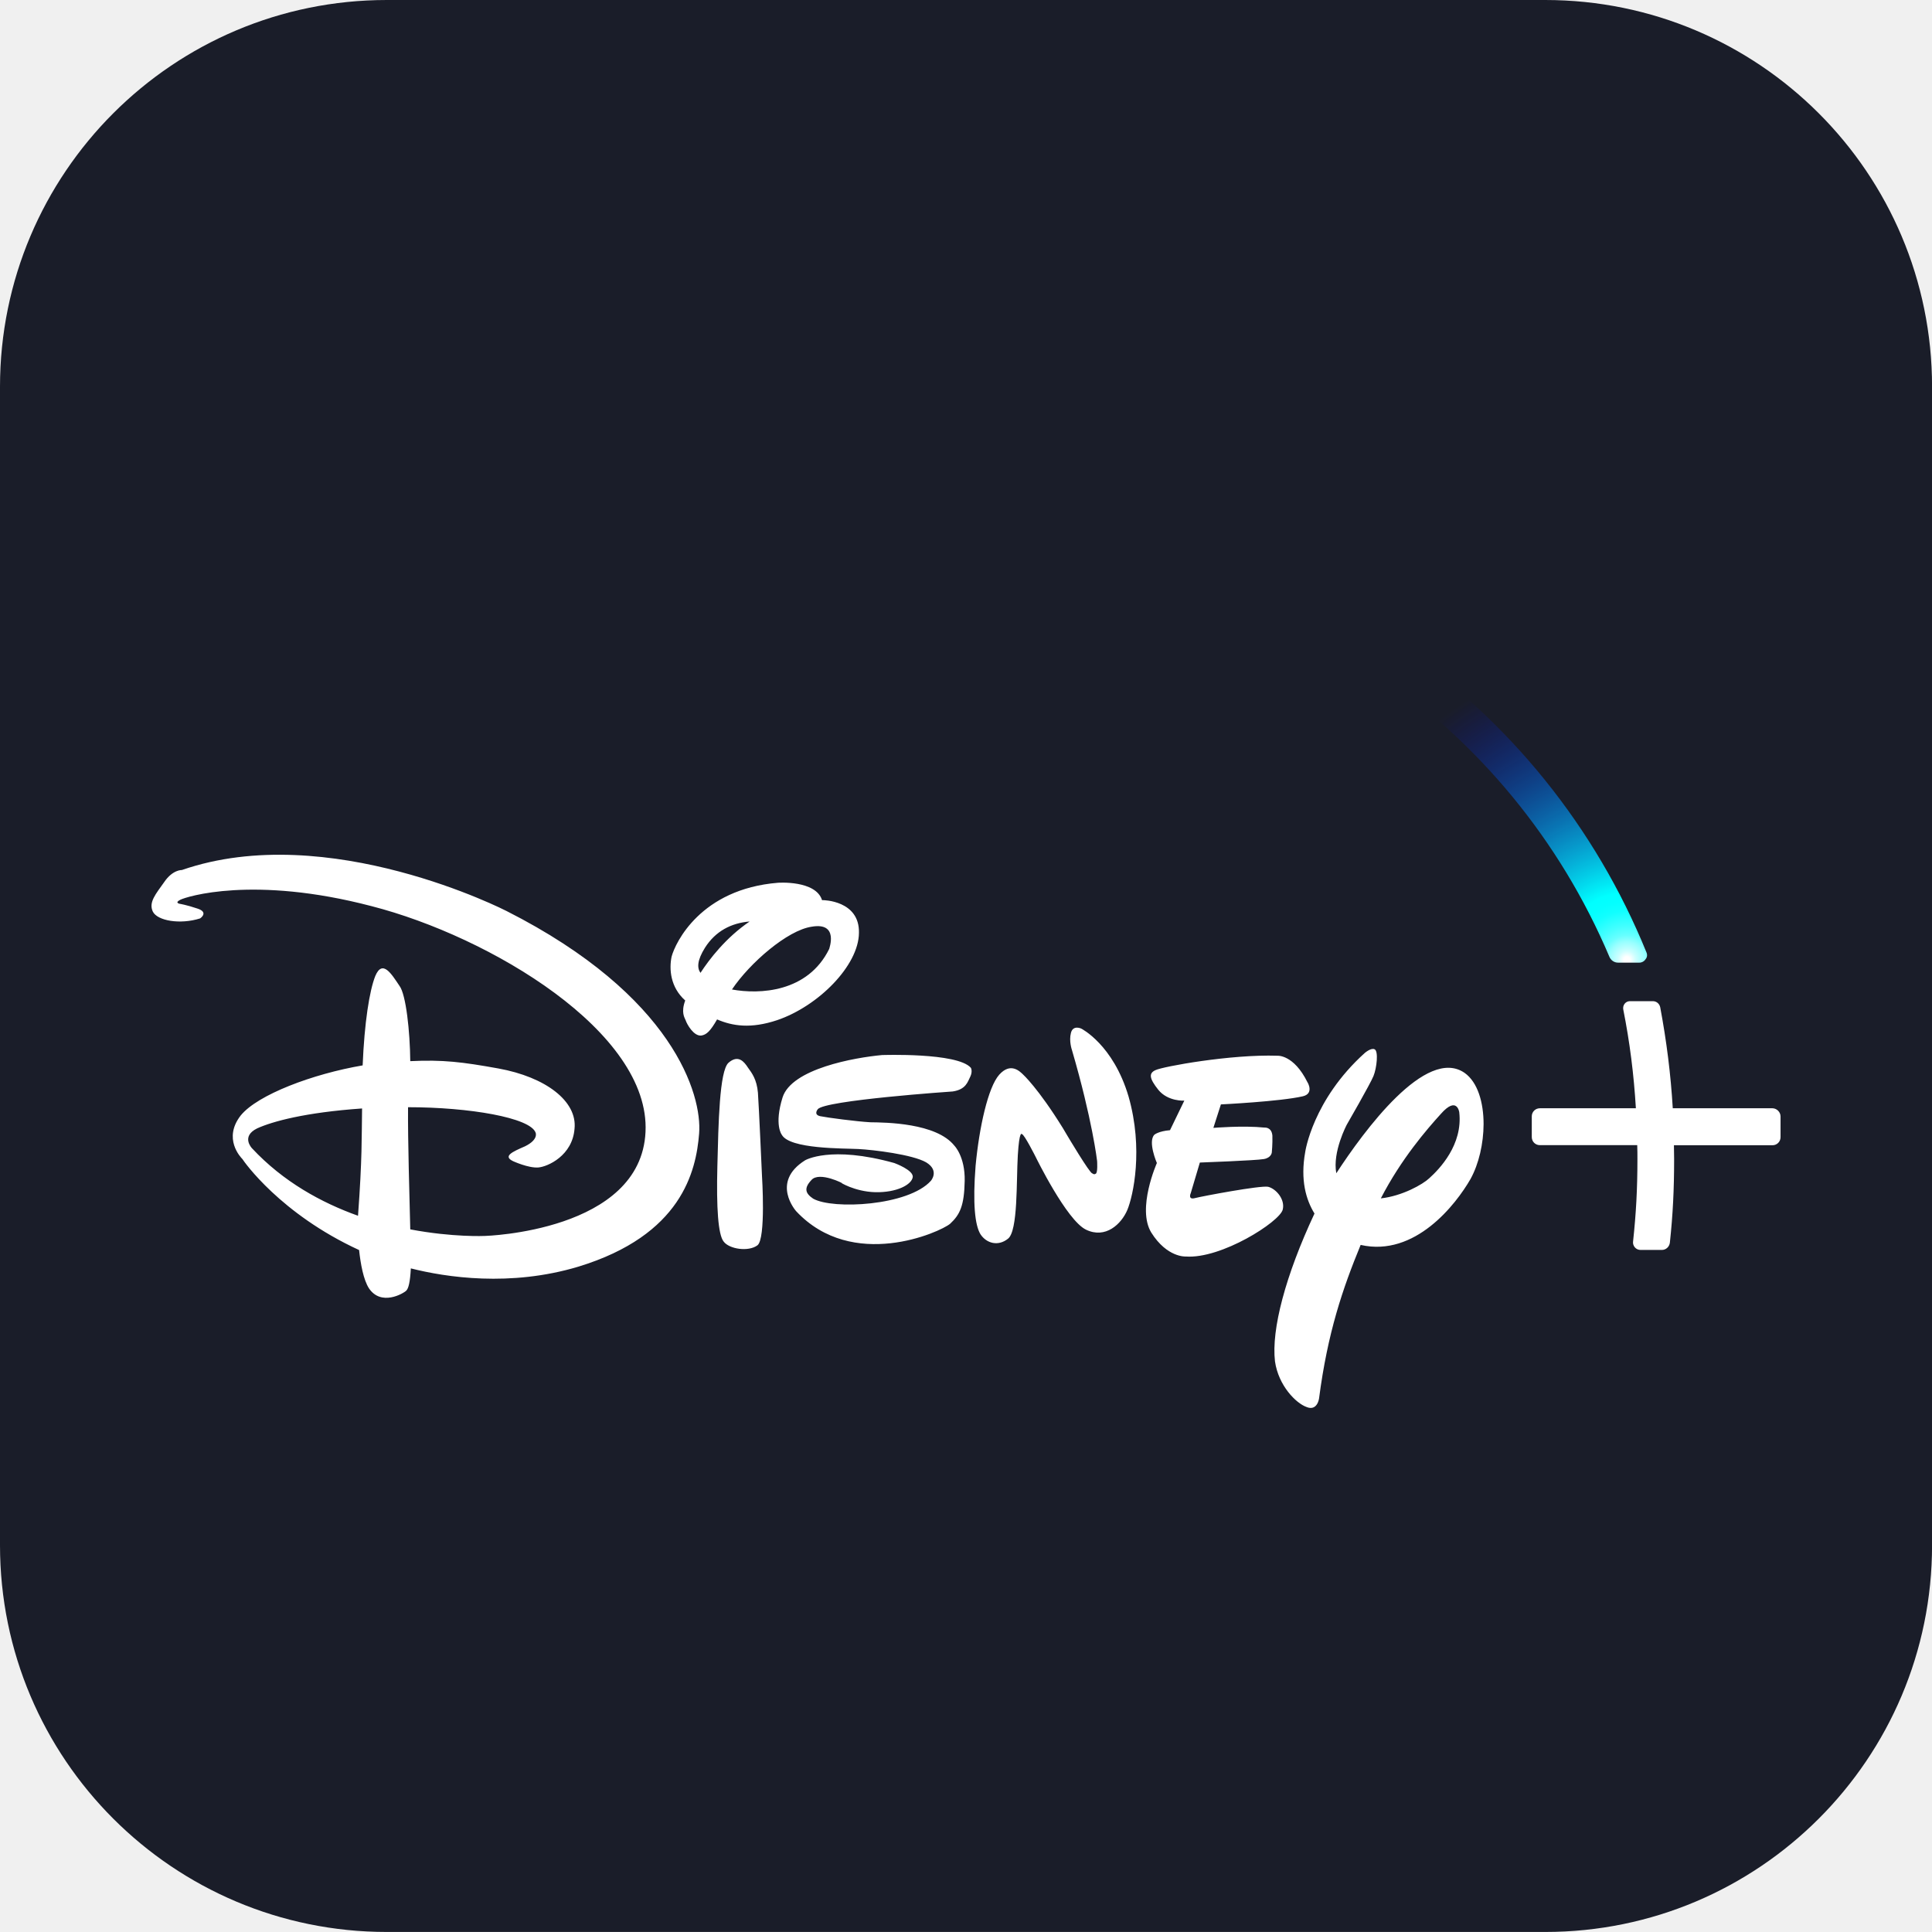
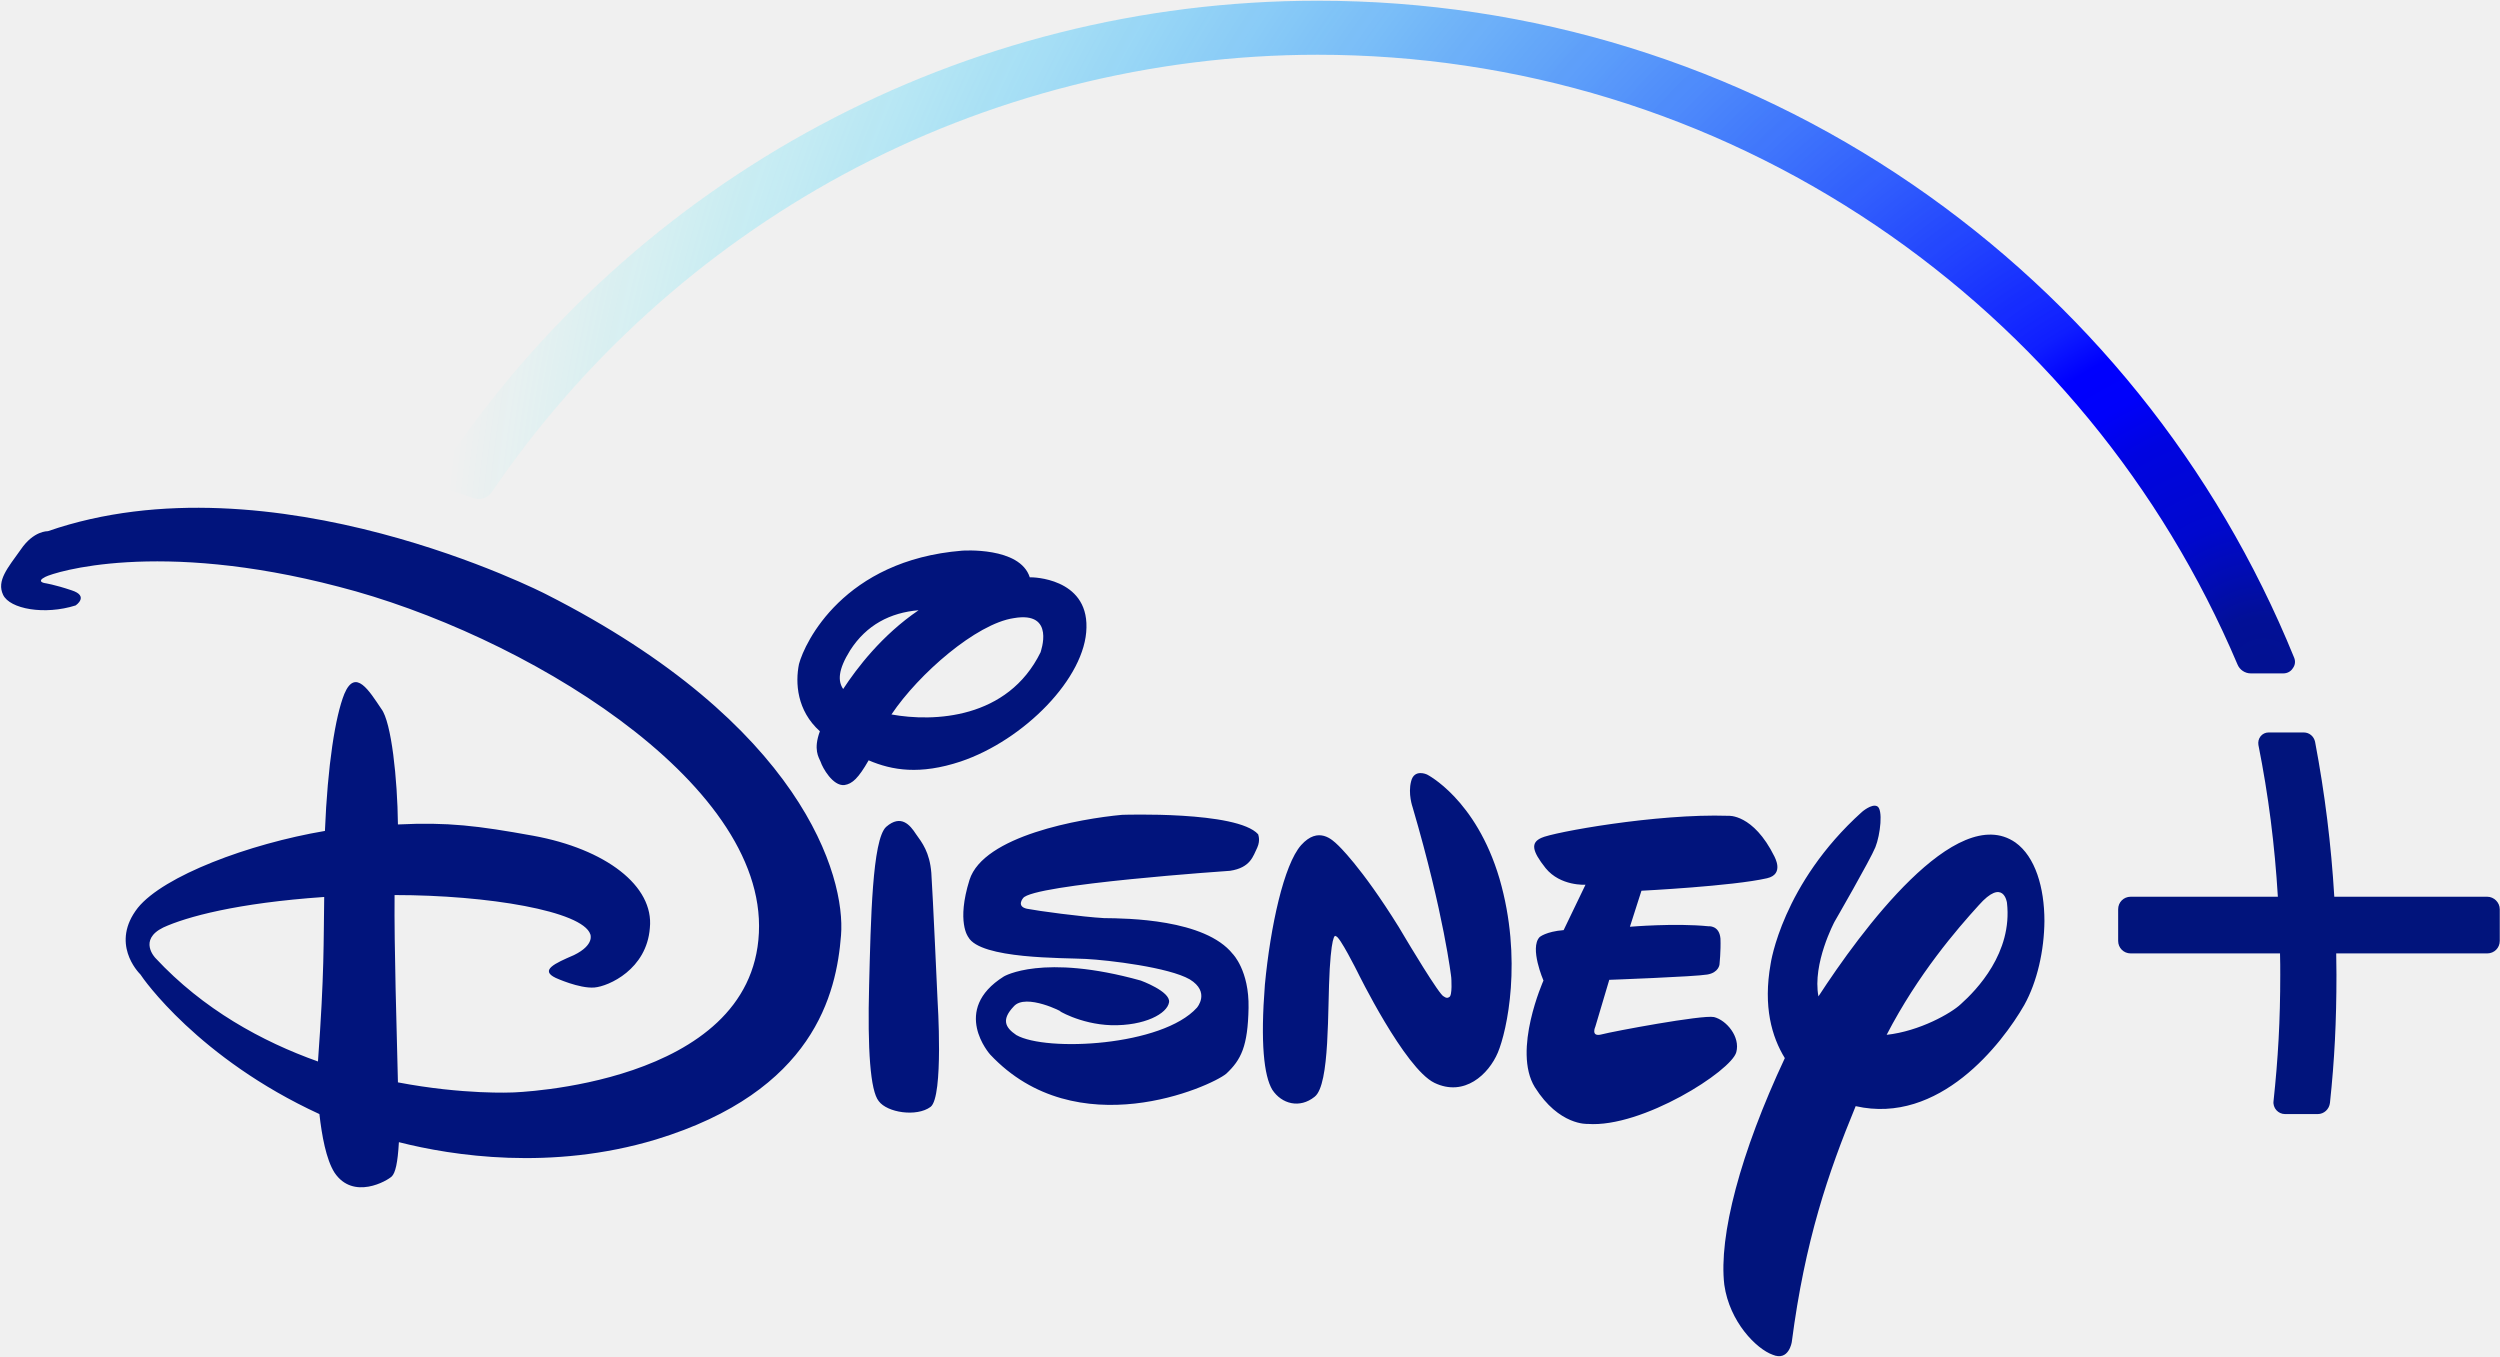
- <svg xmlns="http://www.w3.org/2000/svg" xml:space="preserve" viewBox="0 0 512 512">
-   <path d="M1528.8 1160.5H382.7C171.3 1160.5 0 1056.5 0 928.2V232.3C0 104 171.3 0 382.7 0h1146.1c211.3 0 382.7 104 382.7 232.3v695.9c0 128.3-171.4 232.3-382.7 232.3" style="fill:#1a1d29" transform="scale(.26786 .44118)" />
-   <g transform="translate(-95.61 11.412)scale(.25593)">
-     <path d="M1722.6 1090.6c-23.3 5.4-84.8 8.4-84.8 8.4l-7.8 24.3s30.6-2.6 53-.3c0 0 7.3-.8 8.1 8.3.3 8.4-.6 17.5-.6 17.5s-.5 5.5-8.3 6.8c-8.4 1.5-66.2 3.6-66.2 3.6l-9.4 31.6s-3.4 7.3 4.4 5.2c7.3-1.9 67.8-13.3 75.7-11.7 8.4 2.1 17.8 13.3 15.1 23.7-3.2 12.6-63.6 51.2-100.4 48.5 0 0-19.3 1.3-35.7-24.8-15.2-24.8 5.8-72 5.8-72s-9.6-22.1-2.6-29.3c0 0 4.2-3.7 16.2-4.7l14.8-30.6s-16.9 1.1-26.9-11.2c-9.4-11.8-10.1-17.2-2.9-20.4 7.6-3.7 77.8-16.5 126.1-14.9 0 0 16.9-1.6 31.3 27.6 0-.2 7.1 11.6-4.9 14.4m-181.7 117.7c-6.2 14.6-22.5 30.2-42.8 20.4-20.1-9.7-52-75.1-52-75.1s-12.2-24.3-14.4-23.8c0 0-2.6-4.7-4.2 21.9s.3 78.3-10.2 86.4c-10.1 8.1-22.2 4.9-28.5-4.7-5.7-9.4-8.1-31.8-5-71 3.7-39.2 12.8-81.1 24.5-94.2 11.7-13 21.1-3.6 24.6-.2 0 0 15.6 14.1 41.3 55.6l4.5 7.6s23.3 39.2 25.8 39.1c0 0 1.9 1.8 3.6.5 2.4-.6 1.5-13.3 1.5-13.3s-4.9-42.6-26.1-115c0 0-3.2-9.1-1-17.5 2.1-8.6 10.7-4.5 10.7-4.5s33.1 16.5 49 70.4c15.5 54.3 4.8 102.8-1.3 117.4M1378.4 1070c-2.8 5.5-4.4 13.5-18.3 15.6 0 0-133.4 9.1-139.8 18.5 0 0-4.7 5.5 2.6 7.1 7.3 1.5 37.5 5.5 52 6.3 15.6.2 68.1.6 86.9 24.2 0 0 11.2 11.2 10.7 36.5-.5 25.9-5 35-15.1 44.4-10.5 8.8-101 49.3-159.4-13 0 0-26.9-30 9.2-52.7 0 0 26.1-15.7 92.4 2.8 0 0 20.1 7.3 19.1 14.6-1.1 7.8-16.5 16.1-38.9 15.6-21.7-.6-37.6-11-34.5-9.4 2.9 1.1-23.3-12.6-31.5-3.2-8.1 8.6-6.2 13.9 1.8 19.3 20.3 11.5 98.6 7.5 121.9-18.5 0 0 9.2-10.5-4.9-19.1-14.1-8.1-54.5-13-70.2-13.8-15.1-.8-71.2.2-79.3-14.8 0 0-8.1-10.1.8-38.6 9.4-29.8 74.7-41.3 103-43.9 0 0 77.7-2.8 91.9 13.1.1-.1 2.1 3.6-.4 9m-220.5 174.9c-9.4 7-29.3 3.9-35-3.9-5.7-7-7.6-34.7-6.5-78.1 1.1-43.9 2.1-98.4 11.5-107 10.1-8.8 16.2-1.1 20.1 4.9 4.2 5.8 9.2 12.3 10.4 26.1 1 13.8 4.2 86.1 4.2 86.1s4.2 65.1-4.7 71.9m20.3-233.1c-27.4 9.1-46.2 6-62.1-.8-7 12.2-11 15.9-16.4 16.7-7.8.8-14.8-11.7-16.1-15.7-1.3-3.1-5-8.3-.5-20.6-15.6-13.9-16.7-32.8-14.1-45.4 3.9-14.6 30.2-70 110.1-76.5 0 0 39.1-2.9 45.7 18h1.1s37.9.2 37.1 33.9c-.3 33.8-42 75.9-84.8 90.4m-74.6-75.1c-8.1 13-8.4 20.8-4.7 26.1 9.2-14.1 26.1-36.3 50.9-53.2-19.1 1.6-35.2 9.9-46.2 27.1M1214 915c-25.1 3.7-64 37.5-82.5 65 28.4 5.2 78.5 3.2 100.7-42-.2 0 10.5-28-18.2-23m682.3 261.2c-15.1 26.3-57.4 81.1-113.8 68.3-18.6 45.2-34.2 90.8-43.1 159.2 0 0-1.9 13.3-13 8.6-10.9-3.9-29-22.1-32.6-47.2-3.9-33.1 10.9-89 40.9-153.1-8.8-14.3-14.8-34.7-9.6-63.7 0 0 7.6-53.8 61.6-102.5 0 0 6.5-5.7 10.2-3.9 4.2 1.8 2.3 19.3-1.1 27.7s-27.6 50.3-27.6 50.3-15.1 28.2-10.9 50.4c28.4-43.6 92.9-131.7 132.9-103.9 13.5 9.6 19.6 30.5 19.6 53-.1 20-4.8 41-13.5 56.8m-11.7-69.1s-2.3-17.3-19.1 1.8c-14.6 16.1-40.9 46.4-62.1 87.4 22.2-2.4 43.6-14.6 50.1-20.8 10.5-9.4 35-34.7 31.1-68.4m-787.1 22.1c-3.1 39.2-18.2 105.2-125 137.8-70.5 21.2-137.2 11-173.5 1.8-.8 14.4-2.4 20.6-4.7 23-3.1 3.1-26.1 16.4-38.7-2.4-5.7-8.9-8.6-25.1-10.2-39.6-81.7-37.6-119.3-91.8-120.8-94.2-1.8-1.8-20.4-21.2-1.8-45.1 17.5-21.6 74.7-43.1 126.3-51.9 1.8-44.1 7-77.3 13.1-92.6 7.5-17.7 16.9-1.8 25 10.2 6.8 8.9 10.9 47.3 11.2 78 33.7-1.6 53.7.8 91.3 7.6 49 8.9 81.7 33.9 78.8 62.3-2.1 27.9-27.7 39.4-37.5 40.2-10.2.8-26.1-6.5-26.1-6.5-10.9-5.2-.8-9.7 12.3-15.4 14.3-7 11-14.1 11-14.1-5.4-15.6-68.9-26.4-132.1-26.4-.3 34.9 1.5 92.7 2.3 126.5 44.3 8.4 77.3 6.8 77.3 6.8s161.5-4.5 166.3-107.7c5-103.3-161-202.3-283.7-233.8-122.6-32.1-192-9.7-198-6.6-6.5 3.2-.5 4.2-.5 4.2s6.6 1 18.2 4.9c12.2 3.9 2.8 10.2 2.8 10.2-20.9 6.6-44.4 2.4-49-7.1-4.5-9.6 3.1-18.2 11.8-30.5 8.8-13 18.3-12.5 18.3-12.5 151.6-52.5 336.3 42.5 336.3 42.5 173 87.7 202.5 190.5 199.3 230.4m-457.6-5.4c-17.2 8.4-5.4 20.6-5.4 20.6 32.3 34.7 72 56.4 109.8 69.9 4.4-59.8 3.7-80.9 4.2-111.1-59 4.1-93 13.5-108.6 20.6m1577.4-12.3v21.4c0 4.7-3.7 8.4-8.4 8.4h-102c0 5.4.2 10.1.2 14.4 0 31.6-1.3 57.4-4.4 86.4-.5 4.4-4.1 7.6-8.3 7.6h-22.1c-2.3 0-4.4-1-5.8-2.6s-2.3-3.9-1.9-6.2c3.1-28.9 4.5-54.3 4.5-85.3 0-4.5 0-9.2-.2-14.4h-100.8c-4.7 0-8.4-3.7-8.4-8.4v-21.4c0-4.7 3.7-8.4 8.4-8.4h99.4c-2.1-34.9-6.3-68.4-13.1-102.5-.3-2.1.2-4.2 1.5-5.8s3.2-2.6 5.4-2.6h23.8c3.7 0 6.8 2.6 7.6 6.3 6.6 35.2 10.9 69.4 13 104.6H2209c4.4.1 8.3 3.9 8.3 8.5" style="fill:#fff" />
-     <path d="M854.3 828.9h-.2m-1.1.1c-.5 0-1-.2-1.5-.2.5.2 1 .2 1.5.2h.5zm0 0c-.5 0-1-.2-1.5-.2.5.2 1 .2 1.5.2h.5z" style="fill:none" />
-     <radialGradient id="a" cx="177.767" cy="2503.001" r=".795" gradientTransform="matrix(396.8546 0 0 -396.8548 -68489.953 994279.25)" gradientUnits="userSpaceOnUse">
-       <stop offset="0" style="stop-color:#fff" />
-       <stop offset=".01" style="stop-color:#fff" />
-       <stop offset=".03" style="stop-color:#cbffff" />
-       <stop offset=".06" style="stop-color:#96ffff" />
-       <stop offset=".08" style="stop-color:#68ffff" />
-       <stop offset=".11" style="stop-color:#43ffff" />
-       <stop offset=".14" style="stop-color:#25ffff" />
-       <stop offset=".16" style="stop-color:#1ff" />
-       <stop offset=".19" style="stop-color:#04ffff" />
-       <stop offset=".22" style="stop-color:#0ff" />
-       <stop offset="1" style="stop-color:#00f;stop-opacity:0" />
-     </radialGradient>
-     <path d="M2078.5 941.7c-52.7-129.5-141.7-240-257.5-319.4-118.5-81.2-257.5-124.2-401.8-124.2-238.7 0-460.1 118.5-592.3 317.1-1.5 2.1-1.8 4.9-1 7.3.8 2.6 2.8 4.4 5.2 5.2l18.5 6.3c1.1.3 2.3.5 3.2.5 3.4 0 6.6-1.8 8.6-4.5 60.6-89.2 142.7-163.3 237.4-214.5 97.8-52.9 208.5-80.9 320.2-80.9 135.1 0 265.3 39.9 376.8 115.1 108.8 73.4 193.3 176.1 244.3 296.5 1.5 3.6 5 6 8.9 6h22.1c2.6 0 5-1.3 6.3-3.4 1.8-2 2.1-4.6 1.1-7.1M853 829c-.5 0-1-.2-1.5-.3q.75.3 1.5.3h.3zm1191.6 120.4c.5.3 1 .6 1.5.8-.5-.4-1-.5-1.5-.8" style="fill:url(#a)" />
+ <svg xmlns="http://www.w3.org/2000/svg" width="1041px" height="565px" viewBox="0 0 1041 565" version="1.1">
+   <g id="Layer_1">
+     <g id="group">
+       <g id="group-1">
+         <g id="group-2">
+           <path id="Path" d="M735.8 365.7 C721.4 369 683.5 370.9 683.5 370.9 L678.7 385.9 C678.7 385.9 697.6 384.3 711.4 385.7 711.4 385.7 715.9 385.2 716.4 390.8 716.6 396 716 401.6 716 401.6 716 401.6 715.7 405 710.9 405.8 705.7 406.7 670.1 408 670.1 408 L664.3 427.5 C664.3 427.5 662.2 432 667 430.7 671.5 429.5 708.8 422.5 713.7 423.5 718.9 424.8 724.7 431.7 723 438.1 721 445.9 683.8 469.7 661.1 468 661.1 468 649.2 468.8 639.1 452.7 629.7 437.4 642.7 408.3 642.7 408.3 642.7 408.3 636.8 394.7 641.1 390.2 641.1 390.2 643.7 387.9 651.1 387.3 L660.2 368.4 C660.2 368.4 649.8 369.1 643.6 361.5 637.8 354.2 637.4 350.9 641.8 348.9 646.5 346.6 689.8 338.7 719.6 339.7 719.6 339.7 730 338.7 738.9 356.7 738.8 356.7 743.2 364 735.8 365.7 Z M623.7 438.3 C619.9 447.3 609.8 456.9 597.3 450.9 584.9 444.9 565.2 404.6 565.2 404.6 565.2 404.6 557.7 389.6 556.3 389.9 556.3 389.9 554.7 387 553.7 403.4 552.7 419.8 553.9 451.7 547.4 456.7 541.2 461.7 533.7 459.7 529.8 453.8 526.3 448 524.8 434.2 526.7 410 529 385.8 534.6 360 541.8 351.9 549 343.9 554.8 349.7 557 351.8 557 351.8 566.6 360.5 582.5 386.1 L585.3 390.8 C585.3 390.8 599.7 415 601.2 414.9 601.2 414.9 602.4 416 603.4 415.2 604.9 414.8 604.3 407 604.3 407 604.3 407 601.3 380.7 588.2 336.1 588.2 336.1 586.2 330.5 587.6 325.3 588.9 320 594.2 322.5 594.2 322.5 594.2 322.5 614.6 332.7 624.4 365.9 634.1 399.4 627.5 429.3 623.7 438.3 Z M523.5 353 C521.8 356.4 520.8 361.3 512.2 362.6 512.2 362.6 429.9 368.2 426 374 426 374 423.1 377.4 427.6 378.4 432.1 379.3 450.7 381.8 459.7 382.3 469.3 382.4 501.7 382.7 513.3 397.2 513.3 397.2 520.2 404.1 519.9 419.7 519.6 435.7 516.8 441.3 510.6 447.1 504.1 452.5 448.3 477.5 412.3 439.1 412.3 439.1 395.7 420.6 418 406.6 418 406.6 434.1 396.9 475 408.3 475 408.3 487.4 412.8 486.8 417.3 486.1 422.1 476.6 427.2 462.8 426.9 449.4 426.5 439.6 420.1 441.5 421.1 443.3 421.8 427.1 413.3 422.1 419.1 417.1 424.4 418.3 427.7 423.2 431 435.7 438.1 484 435.6 498.4 419.6 498.4 419.6 504.1 413.1 495.4 407.8 486.7 402.8 461.8 399.8 452.1 399.3 442.8 398.8 408.2 399.4 403.2 390.2 403.2 390.2 398.2 384 403.7 366.4 409.5 348 449.8 340.9 467.2 339.3 467.2 339.3 515.1 337.6 523.9 347.4 523.8 347.4 525 349.7 523.5 353 Z M387.5 460.9 C381.7 465.2 369.4 463.3 365.9 458.5 362.4 454.2 361.2 437.1 361.9 410.3 362.6 383.2 363.2 349.6 369 344.3 375.2 338.9 379 343.6 381.4 347.3 384 350.9 387.1 354.9 387.8 363.4 388.4 371.9 390.4 416.5 390.4 416.5 390.4 416.5 393 456.7 387.5 460.9 Z M400 317.1 C383.1 322.7 371.5 320.8 361.7 316.6 357.4 324.1 354.9 326.4 351.6 326.9 346.8 327.4 342.5 319.7 341.7 317.2 340.9 315.3 338.6 312.1 341.4 304.5 331.8 295.9 331.1 284.3 332.7 276.5 335.1 267.5 351.3 233.3 400.6 229.3 400.6 229.3 424.7 227.5 428.8 240.4 L429.5 240.4 C429.5 240.4 452.9 240.5 452.4 261.3 452.1 282.2 426.4 308.2 400 317.1 Z M354 270.8 C349 278.8 348.8 283.6 351.1 286.9 356.8 278.2 367.2 264.5 382.5 254.1 370.7 255.1 360.8 260.2 354 270.8 Z M422.1 257.4 C406.6 259.7 382.6 280.5 371.2 297.5 388.7 300.7 419.6 299.5 433.3 271.6 433.2 271.6 439.8 254.3 422.1 257.4 Z M842.9 418.5 C833.6 434.7 807.5 468.5 772.7 460.6 761.2 488.5 751.6 516.6 746.1 558.8 746.1 558.8 744.9 567 738.1 564.1 731.4 561.7 720.2 550.5 718 535 715.6 514.6 724.7 480.1 743.2 440.6 737.8 431.8 734.1 419.2 737.3 401.3 737.3 401.3 742 368.1 775.3 338.1 775.3 338.1 779.3 334.6 781.6 335.7 784.2 336.8 783 347.6 780.9 352.8 778.8 358 763.9 383.8 763.9 383.8 763.9 383.8 754.6 401.2 757.2 414.9 774.7 388 814.5 333.7 839.2 350.8 847.5 356.7 851.3 369.6 851.3 383.5 851.2 395.8 848.3 408.8 842.9 418.5 Z M835.7 375.9 C835.7 375.9 834.3 365.2 823.9 377 814.9 386.9 798.7 405.6 785.6 430.9 799.3 429.4 812.5 421.9 816.5 418.1 823 412.3 838.1 396.7 835.7 375.9 Z M350.2 389.5 C348.3 413.7 339 454.4 273.1 474.5 229.6 487.6 188.5 481.3 166.1 475.6 165.6 484.5 164.6 488.3 163.2 489.8 161.3 491.7 147.1 499.9 139.3 488.3 135.8 482.8 134 472.8 133 463.9 82.6 440.7 59.4 407.3 58.5 405.8 57.4 404.7 45.9 392.7 57.4 378 68.2 364.7 103.5 351.4 135.3 346 136.4 318.8 139.6 298.3 143.4 288.9 148 278 153.8 287.8 158.8 295.2 163 300.7 165.5 324.4 165.7 343.3 186.5 342.3 198.8 343.8 222 348 252.2 353.5 272.4 368.9 270.6 386.4 269.3 403.6 253.5 410.7 247.5 411.2 241.2 411.7 231.4 407.2 231.4 407.2 224.7 404 230.9 401.2 239 397.7 247.8 393.4 245.8 389 245.8 389 242.5 379.4 203.3 372.7 164.3 372.7 164.1 394.2 165.2 429.9 165.7 450.7 193 455.9 213.4 454.9 213.4 454.9 213.4 454.9 313 452.1 316 388.5 319.1 324.8 216.7 263.7 141 244.3 65.4 224.5 22.6 238.3 18.9 240.2 14.9 242.2 18.6 242.8 18.6 242.8 18.6 242.8 22.7 243.4 29.8 245.8 37.3 248.2 31.5 252.1 31.5 252.1 18.6 256.2 4.1 253.6 1.3 247.7 -1.5 241.8 3.2 236.5 8.6 228.9 14 220.9 19.9 221.2 19.9 221.2 113.4 188.8 227.3 247.4 227.3 247.4 334 301.5 352.2 364.9 350.2 389.5 Z M68 386.2 C57.4 391.4 64.7 398.9 64.7 398.9 84.6 420.3 109.1 433.7 132.4 442 135.1 405.1 134.7 392.1 135 373.5 98.6 376 77.6 381.8 68 386.2 Z" fill="#01147c" fill-opacity="1" stroke="none" />
+         </g>
+       </g>
+       <g id="group-3">
+         <g id="group-4">
+           <g id="group-5">
+             <path id="Path-1" d="M1040.9 378.6 L1040.9 391.8 C1040.9 394.7 1038.6 397 1035.7 397 L972.8 397 C972.8 400.3 972.9 403.2 972.9 405.9 972.9 425.4 972.1 441.3 970.2 459.2 969.9 461.9 967.7 463.9 965.1 463.9 L951.5 463.9 C950.1 463.9 948.8 463.3 947.9 462.3 947 461.3 946.5 459.9 946.7 458.5 948.6 440.7 949.5 425 949.5 405.9 949.5 403.1 949.5 400.2 949.4 397 L887.2 397 C884.3 397 882 394.7 882 391.8 L882 378.6 C882 375.7 884.3 373.4 887.2 373.4 L948.5 373.4 C947.2 351.9 944.6 331.2 940.4 310.2 940.2 308.9 940.5 307.6 941.3 306.6 942.1 305.6 943.3 305 944.6 305 L959.3 305 C961.6 305 963.5 306.6 964 308.9 968.1 330.6 970.7 351.7 972 373.4 L1035.7 373.4 C1038.5 373.4 1040.9 375.8 1040.9 378.6 Z" fill="#01147c" fill-opacity="1" stroke="none" />
+           </g>
+         </g>
+       </g>
+       <g id="group-6">
+         <g id="group-7">
+           <path id="Path-2" d="M200.2 204.3 L200.1 204.3 M199.4 204.4 C199.1 204.4 198.8 204.3 198.5 204.3 198.8 204.4 199.1 204.4 199.4 204.4 L199.7 204.4 C199.6 204.4 199.5 204.4 199.4 204.4 Z M199.4 204.4 C199.1 204.4 198.8 204.3 198.5 204.3 198.8 204.4 199.1 204.4 199.4 204.4 L199.7 204.4 C199.6 204.4 199.5 204.4 199.4 204.4 Z" fill="none" stroke="none" />
+           <defs>
+             <radialGradient id="radial-gradient" gradientUnits="userSpaceOnUse" cx="942.524" cy="279.896" r="760.124" fx="942.524" fy="279.896">
+               <stop offset="0.007" stop-color="#021192" stop-opacity="1" />
+               <stop offset="0.03" stop-color="#021096" stop-opacity="1" />
+               <stop offset="0.057" stop-color="#010cb4" stop-opacity="1" />
+               <stop offset="0.084" stop-color="#0008ce" stop-opacity="1" />
+               <stop offset="0.111" stop-color="#0006d7" stop-opacity="1" />
+               <stop offset="0.138" stop-color="#0004e1" stop-opacity="1" />
+               <stop offset="0.165" stop-color="#0001fa" stop-opacity="1" />
+               <stop offset="0.191" stop-color="#0000fe" stop-opacity="1" />
+               <stop offset="0.216" stop-color="#0f1eff" stop-opacity="1" />
+               <stop offset="1" stop-color="#00ffff" stop-opacity="0" />
+             </radialGradient>
+           </defs>
+           <path id="Path-3" d="M955.3 273.9 C922.8 194 867.9 125.9 796.5 76.9 723.4 26.8 637.7 0.3 548.7 0.3 401.5 0.3 264.9 73.4 183.4 195.9 182.5 197.2 182.3 198.9 182.8 200.4 183.3 202 184.5 203.1 186 203.6 L197.4 207.5 C198.1 207.7 198.8 207.8 199.4 207.8 201.5 207.8 203.5 206.7 204.7 205 242.1 150 292.7 104.3 351.1 72.7 411.4 40.1 479.7 22.8 548.6 22.8 631.9 22.8 712.2 47.4 781 93.8 848.1 139.1 900.2 202.4 931.7 276.7 932.6 278.9 934.8 280.4 937.2 280.4 L950.8 280.4 C952.4 280.4 953.9 279.6 954.7 278.3 955.7 277 955.9 275.4 955.3 273.9 Z M199.4 204.4 C199.1 204.4 198.8 204.3 198.5 204.2 198.8 204.3 199.1 204.4 199.4 204.4 L199.6 204.4 C199.6 204.4 199.5 204.4 199.4 204.4 Z M934.4 278.6 C934.7 278.8 935 279 935.3 279.1 935 278.9 934.7 278.8 934.4 278.6 Z" fill-opacity="1" fill="url(#radial-gradient)" stroke="none" />
+         </g>
+       </g>
+     </g>
  </g>
</svg>
